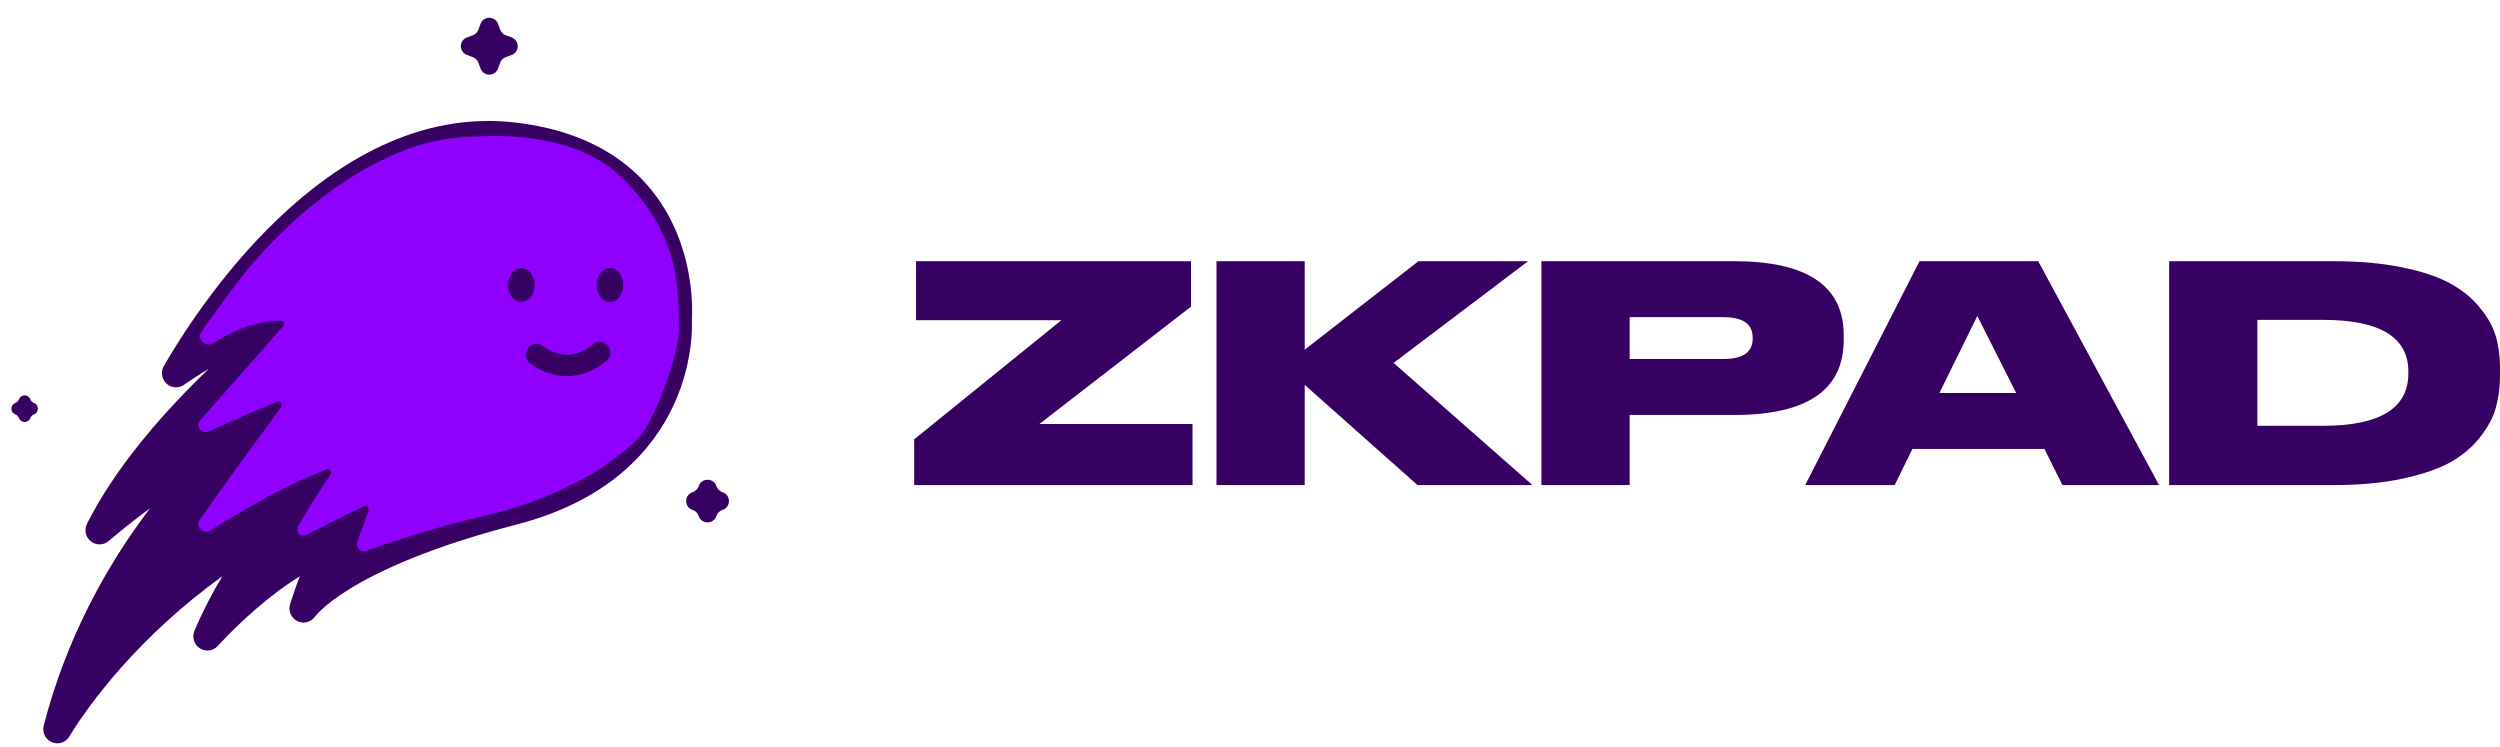
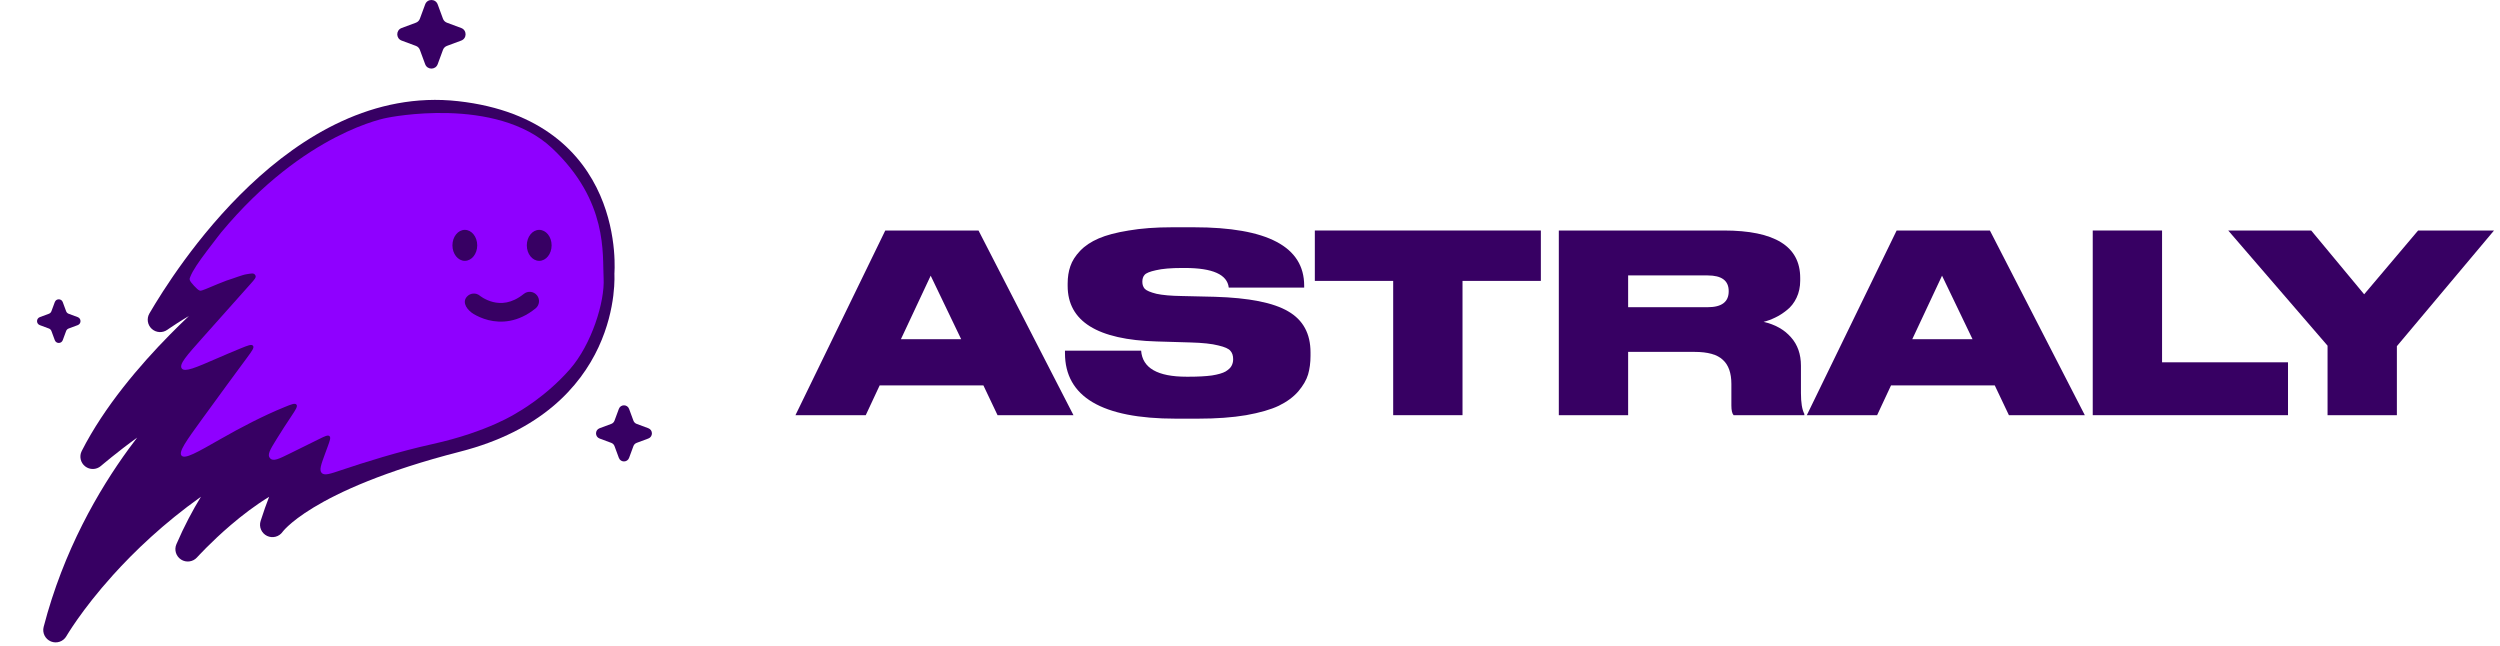
- <svg xmlns="http://www.w3.org/2000/svg" width="134" height="40" viewBox="0 0 134 40" fill="none">
-   <path d="M25.757 1.281C25.917 0.844 26.535 0.844 26.696 1.281L26.81 1.592C26.86 1.729 26.967 1.837 27.104 1.888L27.425 2.008C27.859 2.17 27.859 2.783 27.425 2.945L27.104 3.065C26.967 3.116 26.86 3.224 26.81 3.361L26.696 3.672C26.535 4.109 25.917 4.109 25.757 3.672L25.643 3.361C25.593 3.224 25.485 3.116 25.348 3.065L25.027 2.945C24.594 2.783 24.594 2.17 25.027 2.008L25.348 1.888C25.485 1.837 25.593 1.729 25.643 1.592L25.757 1.281Z" fill="#370063" />
-   <path d="M37.455 26.043C37.615 25.605 38.234 25.605 38.394 26.043L38.406 26.075C38.456 26.212 38.564 26.321 38.7 26.372L38.746 26.389C39.18 26.551 39.18 27.164 38.746 27.326L38.7 27.343C38.564 27.394 38.456 27.502 38.406 27.639L38.394 27.672C38.234 28.109 37.615 28.109 37.455 27.672L37.443 27.639C37.393 27.502 37.285 27.394 37.149 27.343L37.103 27.326C36.67 27.164 36.67 26.551 37.103 26.389L37.149 26.372C37.285 26.321 37.393 26.212 37.443 26.075L37.455 26.043Z" fill="#370063" />
-   <path d="M1.015 21.404C1.12 21.12 1.522 21.12 1.626 21.404C1.659 21.493 1.729 21.564 1.818 21.597C2.102 21.703 2.102 22.106 1.818 22.212C1.729 22.246 1.659 22.316 1.626 22.405C1.522 22.689 1.12 22.689 1.015 22.405C0.983 22.316 0.913 22.246 0.824 22.212C0.539 22.106 0.539 21.703 0.824 21.597C0.913 21.564 0.983 21.493 1.015 21.404Z" fill="#370063" />
-   <path fill-rule="evenodd" clip-rule="evenodd" d="M2.344 38.889C2.249 39.259 2.439 39.642 2.789 39.786C3.14 39.93 3.541 39.791 3.729 39.46L3.73 39.458L3.736 39.447C3.743 39.437 3.752 39.42 3.766 39.398C3.793 39.353 3.834 39.284 3.891 39.194C4.004 39.013 4.177 38.746 4.411 38.411C4.88 37.739 5.592 36.794 6.559 35.71C7.871 34.239 9.649 32.519 11.919 30.888C11.419 31.71 10.904 32.682 10.424 33.807C10.278 34.149 10.399 34.548 10.71 34.75C11.022 34.951 11.432 34.895 11.679 34.617L11.68 34.616L11.686 34.609L11.713 34.58C11.737 34.553 11.774 34.513 11.822 34.462C11.918 34.358 12.061 34.208 12.242 34.024C12.606 33.656 13.124 33.155 13.738 32.625C14.44 32.019 15.242 31.398 16.068 30.892C15.908 31.305 15.735 31.795 15.551 32.376C15.436 32.737 15.603 33.129 15.941 33.294C16.277 33.458 16.679 33.349 16.89 33.041L16.894 33.037C16.901 33.028 16.916 33.008 16.941 32.978C16.991 32.92 17.08 32.821 17.22 32.69C17.5 32.427 17.984 32.031 18.763 31.553C20.323 30.596 23.06 29.313 27.698 28.112C32.612 26.84 34.997 24.133 36.123 21.68C36.678 20.469 36.918 19.341 37.019 18.514C37.069 18.1 37.086 17.759 37.089 17.517C37.09 17.396 37.089 17.3 37.087 17.231C37.086 17.21 37.085 17.192 37.084 17.177C37.085 17.166 37.086 17.155 37.087 17.142C37.087 17.133 37.088 17.123 37.089 17.112C37.093 17.038 37.097 16.932 37.099 16.8C37.102 16.536 37.096 16.163 37.055 15.714C36.975 14.82 36.761 13.607 36.219 12.35C35.112 9.785 32.679 7.141 27.578 6.563C22.432 5.98 18.068 8.7 14.874 11.756C11.669 14.822 9.522 18.337 8.783 19.616C8.603 19.925 8.662 20.319 8.924 20.562C9.186 20.804 9.58 20.829 9.87 20.622L9.87 20.622L9.872 20.621L9.879 20.616L9.909 20.594C9.937 20.575 9.977 20.547 10.03 20.511C10.134 20.439 10.285 20.337 10.467 20.219C10.676 20.083 10.922 19.928 11.186 19.773C10.821 20.122 10.424 20.512 10.01 20.938C8.211 22.787 6.039 25.337 4.663 28.073C4.5 28.397 4.586 28.793 4.87 29.017C5.154 29.242 5.555 29.233 5.828 28.995L5.828 28.995L5.828 28.995L5.828 28.995L5.83 28.994L5.838 28.987L5.87 28.959C5.899 28.934 5.942 28.898 5.998 28.85C6.11 28.756 6.273 28.62 6.475 28.456C6.874 28.13 7.425 27.695 8.036 27.251C7.869 27.47 7.698 27.7 7.524 27.941C5.691 30.478 3.553 34.192 2.344 38.889ZM14.806 12.887C17.994 9.654 22.365 6.739 27.494 7.32C22.419 6.745 18.034 9.645 14.806 12.887Z" fill="#370063" />
-   <path d="M13.12 14.624C13.12 14.624 11.864 16.228 10.773 17.83C10.527 18.191 11.047 18.638 11.413 18.404C12.403 17.77 13.683 17.189 15.049 17.186C15.205 17.186 15.28 17.37 15.177 17.487L10.737 22.52C10.464 22.829 10.81 23.302 11.184 23.131C12.32 22.613 13.804 21.951 14.855 21.54C15.028 21.472 15.176 21.67 15.065 21.821C14.346 22.8 12.645 25.128 10.705 27.856C10.458 28.203 10.897 28.666 11.255 28.44C12.879 27.416 15.337 25.977 17.495 25.167C17.666 25.103 17.81 25.298 17.708 25.45C17.275 26.092 16.499 27.271 15.976 28.218C15.808 28.522 16.111 28.819 16.421 28.665L19.496 27.129C19.649 27.053 19.815 27.204 19.757 27.366L19.154 29.023C19.042 29.329 19.34 29.63 19.644 29.521C20.898 29.076 23.483 28.203 25.96 27.652C29.4 26.885 31.968 25.255 31.968 25.255C31.968 25.255 33.744 24.114 34.422 23.233C35.101 22.353 36.474 18.896 36.393 17.445C36.312 15.994 36.684 12.717 33.26 9.456C29.836 6.195 23.23 7.581 23.23 7.581C23.23 7.581 18.224 8.429 13.12 14.624Z" fill="#8F00FF" />
-   <path d="M27.946 16.19C28.338 16.19 28.657 15.781 28.657 15.277C28.657 14.773 28.338 14.364 27.946 14.364C27.553 14.364 27.235 14.773 27.235 15.277C27.235 15.781 27.553 16.19 27.946 16.19Z" fill="#370063" />
-   <path d="M32.694 16.19C33.087 16.19 33.405 15.781 33.405 15.277C33.405 14.773 33.087 14.364 32.694 14.364C32.302 14.364 31.984 14.773 31.984 15.277C31.984 15.781 32.302 16.19 32.694 16.19Z" fill="#370063" />
-   <path fill-rule="evenodd" clip-rule="evenodd" d="M32.591 18.535C32.789 18.781 32.752 19.142 32.508 19.342C31.449 20.208 30.41 20.257 29.635 20.06C29.258 19.964 28.952 19.813 28.741 19.687C28.634 19.624 28.55 19.565 28.49 19.521C28.46 19.499 28.436 19.48 28.418 19.466C28.409 19.459 28.402 19.453 28.396 19.448L28.389 19.442L28.386 19.439L28.385 19.439L28.384 19.438C28.384 19.438 28.384 19.438 28.753 19.002L28.384 19.438C28.145 19.232 28.117 18.869 28.322 18.628C28.525 18.389 28.882 18.36 29.12 18.563L29.126 18.568C29.132 18.573 29.144 18.582 29.161 18.595C29.195 18.62 29.248 18.657 29.319 18.699C29.462 18.784 29.666 18.884 29.913 18.947C30.383 19.067 31.043 19.063 31.792 18.45C32.036 18.251 32.394 18.289 32.591 18.535Z" fill="#370063" />
-   <path d="M49.1 14H63.837V16.436L55.711 22.726H63.92V26H49V23.548L56.893 17.161H49.1V14Z" fill="#370063" />
-   <path d="M69.933 26H65.204V14H69.933V18.742L76.028 14H81.906L74.696 19.452L82.139 26H75.978L69.933 20.629V26Z" fill="#370063" />
-   <path d="M92.945 22.242H87.349V26H82.62V14H92.945C96.863 14 98.823 15.323 98.823 17.968V18.226C98.823 20.903 96.863 22.242 92.945 22.242ZM87.349 17V19.242H92.378C93.422 19.242 93.944 18.876 93.944 18.145V18.097C93.944 17.366 93.422 17 92.378 17H87.349Z" fill="#370063" />
-   <path d="M108.066 21.064L105.984 16.936L103.953 21.064H108.066ZM110.547 26L109.581 24.064H102.504L101.555 26H96.759L102.887 14H109.248L115.726 26H110.547Z" fill="#370063" />
-   <path d="M116.266 26V14H125.058C126.434 14 127.656 14.107 128.721 14.323C129.787 14.538 130.647 14.823 131.302 15.177C131.957 15.532 132.49 15.962 132.901 16.468C133.323 16.973 133.611 17.484 133.767 18C133.922 18.516 134 19.075 134 19.677V20.161C134 20.753 133.928 21.306 133.784 21.823C133.65 22.339 133.378 22.86 132.968 23.387C132.568 23.914 132.046 24.366 131.402 24.742C130.77 25.108 129.909 25.409 128.821 25.645C127.744 25.882 126.496 26 125.075 26H116.266ZM120.995 17.145V22.823H124.508C127.561 22.823 129.088 21.887 129.088 20.016V19.919C129.088 18.07 127.561 17.145 124.508 17.145H120.995Z" fill="#370063" />
+ <svg xmlns="http://www.w3.org/2000/svg" width="209" height="54" viewBox="0 0 209 54" fill="none">
+   <path d="M4.581 25.255C4.695 24.945 5.132 24.945 5.246 25.255L5.528 26.019C5.564 26.117 5.641 26.194 5.738 26.23L6.499 26.512C6.808 26.627 6.808 27.066 6.499 27.181L5.738 27.464C5.641 27.5 5.564 27.577 5.528 27.674L5.246 28.439C5.132 28.749 4.695 28.749 4.581 28.439L4.299 27.674C4.263 27.577 4.186 27.5 4.089 27.464L3.328 27.181C3.019 27.066 3.019 26.627 3.328 26.512L4.089 26.23C4.186 26.194 4.263 26.117 4.299 26.019L4.581 25.255Z" fill="#370063" />
+   <path d="M51.736 34.184C51.883 33.785 52.445 33.785 52.592 34.184L52.954 35.166C53 35.292 53.099 35.391 53.224 35.437L54.202 35.8C54.6 35.948 54.6 36.512 54.202 36.66L53.224 37.024C53.099 37.07 53 37.169 52.954 37.294L52.592 38.277C52.445 38.676 51.883 38.676 51.736 38.277L51.373 37.294C51.327 37.169 51.229 37.07 51.104 37.024L50.125 36.66C49.728 36.512 49.728 35.948 50.125 35.8L51.104 35.437C51.229 35.391 51.327 35.292 51.373 35.166L51.736 34.184Z" fill="#370063" />
+   <path d="M35.544 0.366C35.724 -0.122 36.411 -0.122 36.59 0.366L37.033 1.567C37.09 1.72 37.21 1.841 37.363 1.897L38.559 2.342C39.044 2.522 39.044 3.212 38.559 3.392L37.363 3.837C37.21 3.894 37.09 4.014 37.033 4.168L36.59 5.369C36.411 5.856 35.724 5.856 35.544 5.369L35.101 4.168C35.045 4.014 34.925 3.894 34.772 3.837L33.576 3.392C33.09 3.212 33.09 2.522 33.576 2.342L34.772 1.897C34.925 1.841 35.045 1.72 35.101 1.567L35.544 0.366Z" fill="#370063" />
+   <path fill-rule="evenodd" clip-rule="evenodd" d="M3.649 52.408C3.518 52.91 3.78 53.431 4.26 53.627C4.741 53.823 5.293 53.634 5.551 53.184L5.552 53.182L5.561 53.167C5.569 53.153 5.583 53.13 5.601 53.099C5.638 53.038 5.695 52.945 5.773 52.822C5.929 52.576 6.166 52.214 6.488 51.757C7.131 50.845 8.11 49.559 9.437 48.086C11.24 46.086 13.682 43.747 16.799 41.529C16.113 42.648 15.406 43.969 14.747 45.498C14.546 45.964 14.712 46.506 15.14 46.78C15.567 47.053 16.13 46.977 16.47 46.6L16.471 46.598L16.48 46.589L16.516 46.549C16.549 46.513 16.6 46.459 16.666 46.389C16.798 46.248 16.994 46.044 17.244 45.794C17.743 45.293 18.454 44.611 19.297 43.891C20.262 43.067 21.364 42.223 22.498 41.535C22.278 42.097 22.041 42.763 21.788 43.552C21.63 44.044 21.859 44.577 22.324 44.801C22.785 45.023 23.338 44.876 23.628 44.457L23.632 44.451C23.642 44.439 23.662 44.412 23.697 44.372C23.765 44.292 23.888 44.158 24.08 43.98C24.465 43.623 25.13 43.084 26.2 42.434C28.342 41.133 32.101 39.389 38.471 37.756C45.221 36.026 48.497 32.346 50.043 29.012C50.806 27.365 51.135 25.832 51.274 24.707C51.343 24.144 51.365 23.68 51.37 23.351C51.372 23.187 51.37 23.056 51.367 22.963C51.366 22.934 51.365 22.91 51.364 22.889C51.365 22.864 51.367 22.835 51.369 22.801C51.375 22.699 51.381 22.556 51.383 22.377C51.388 22.017 51.379 21.511 51.324 20.901C51.214 19.685 50.92 18.035 50.175 16.326C48.655 12.84 45.313 9.245 38.307 8.459C31.239 7.666 25.245 11.365 20.859 15.519C16.457 19.687 13.508 24.467 12.492 26.204C12.245 26.625 12.326 27.161 12.686 27.491C13.046 27.82 13.587 27.854 13.986 27.572L13.986 27.572L13.988 27.571L13.998 27.564L14.039 27.535C14.077 27.509 14.133 27.47 14.204 27.422C14.348 27.324 14.555 27.185 14.806 27.024C15.092 26.84 15.43 26.63 15.793 26.418C15.291 26.893 14.746 27.424 14.177 28.003C11.706 30.515 8.723 33.983 6.833 37.703C6.609 38.144 6.728 38.681 7.118 38.987C7.507 39.292 8.058 39.279 8.434 38.957L8.434 38.957L8.434 38.957L8.434 38.956L8.436 38.954L8.447 38.945L8.492 38.907C8.531 38.874 8.59 38.824 8.667 38.76C8.821 38.631 9.044 38.446 9.322 38.223C9.871 37.78 10.627 37.189 11.466 36.585C11.236 36.883 11.001 37.196 10.763 37.523C8.246 40.973 5.309 46.022 3.649 52.408Z" fill="#370063" />
+   <path d="M18.498 19.419C18.498 19.419 18 20.049 17.306 20.969C16.591 21.918 16.116 22.605 15.895 23.169C15.826 23.343 15.792 23.431 16.22 23.891C16.647 24.352 16.73 24.326 16.897 24.275C17.276 24.157 17.792 23.893 18.932 23.458C19.599 23.25 20.276 22.968 20.625 22.923C20.975 22.877 21.23 22.772 21.357 23.029C21.435 23.185 21.282 23.357 20.975 23.701L16.899 28.275C15.599 29.734 14.949 30.463 15.194 30.8C15.438 31.138 16.338 30.746 18.139 29.963C18.813 29.67 19.485 29.383 20.099 29.133C20.721 28.879 21.031 28.752 21.152 28.907C21.273 29.062 21.071 29.334 20.669 29.879C19.812 31.038 18.472 32.859 16.908 35.014C15.57 36.86 14.9 37.783 15.18 38.094C15.46 38.406 16.464 37.832 18.472 36.685C20.129 35.738 22.004 34.759 23.78 34.036C24.368 33.796 24.662 33.676 24.783 33.825C24.904 33.973 24.724 34.242 24.365 34.782C23.985 35.351 23.53 36.048 23.104 36.741C22.577 37.597 22.314 38.025 22.577 38.313C22.84 38.601 23.305 38.371 24.237 37.911L26.673 36.707C27.166 36.464 27.412 36.342 27.543 36.459C27.673 36.577 27.579 36.834 27.389 37.35L27.175 37.933C26.837 38.851 26.669 39.31 26.897 39.544C27.125 39.778 27.593 39.62 28.528 39.303C30.427 38.662 33.331 37.748 36.133 37.13C40.858 36.088 43.237 34.496 43.237 34.496C43.237 34.496 45.602 33.201 47.643 30.87C49.457 28.799 50.573 25.227 50.462 23.254C50.352 21.281 50.862 16.826 46.159 12.392C41.456 7.959 32.384 9.843 32.384 9.843C32.384 9.843 25.508 10.996 18.498 19.419Z" fill="#8F00FF" />
+   <path d="M38.859 21.807C39.432 21.807 39.896 21.227 39.896 20.512C39.896 19.797 39.432 19.217 38.859 19.217C38.287 19.217 37.823 19.797 37.823 20.512C37.823 21.227 38.287 21.807 38.859 21.807Z" fill="#370063" />
+   <path d="M45.079 21.807C45.651 21.807 46.115 21.227 46.115 20.512C46.115 19.797 45.651 19.217 45.079 19.217C44.506 19.217 44.042 19.797 44.042 20.512C44.042 21.227 44.506 21.807 45.079 21.807Z" fill="#370063" />
+   <path fill-rule="evenodd" clip-rule="evenodd" d="M44.888 24.686C45.16 25.02 45.108 25.512 44.773 25.783C43.318 26.96 41.893 27.027 40.827 26.759C40.31 26.628 39.89 26.424 39.599 26.252C39.114 25.966 38.583 25.327 39.024 24.813C39.303 24.487 39.793 24.448 40.121 24.724L40.128 24.73C40.137 24.737 40.153 24.75 40.176 24.767C40.223 24.801 40.296 24.851 40.394 24.909C40.59 25.024 40.87 25.16 41.209 25.246C41.855 25.408 42.761 25.403 43.79 24.57C44.125 24.299 44.617 24.351 44.888 24.686Z" fill="#370063" />
+   <path d="M80.355 28.359L77.805 23.047L75.315 28.359H80.355ZM83.395 34.709L82.212 32.219H73.54L72.377 34.709H66.5L74.009 19.27H81.804L89.742 34.709H83.395Z" fill="#370063" />
+   <path d="M100.153 35H98.296C92.12 35 89.032 33.174 89.032 29.521V29.314H95.398C95.507 30.767 96.772 31.493 99.194 31.493H99.377C100.153 31.493 100.799 31.458 101.316 31.389C101.833 31.306 102.213 31.195 102.458 31.057C102.703 30.905 102.866 30.753 102.948 30.601C103.043 30.434 103.091 30.248 103.091 30.04V30.02C103.091 29.729 103.016 29.501 102.866 29.335C102.73 29.155 102.39 29.003 101.846 28.878C101.316 28.74 100.54 28.657 99.52 28.629L96.704 28.546C91.739 28.408 89.256 26.858 89.256 23.898V23.711C89.256 23.171 89.331 22.687 89.481 22.258C89.63 21.815 89.902 21.387 90.297 20.971C90.691 20.556 91.208 20.21 91.848 19.934C92.487 19.657 93.324 19.436 94.358 19.27C95.405 19.09 96.616 19 97.99 19H99.806C105.954 19 109.029 20.626 109.029 23.877V24.043H102.724C102.601 22.95 101.377 22.403 99.051 22.403H98.847C97.894 22.403 97.16 22.466 96.643 22.59C96.126 22.701 95.806 22.832 95.684 22.984C95.561 23.123 95.5 23.31 95.5 23.545V23.566C95.5 23.801 95.568 23.994 95.704 24.147C95.854 24.299 96.18 24.437 96.684 24.562C97.187 24.672 97.894 24.735 98.806 24.748L101.54 24.811C104.41 24.894 106.465 25.302 107.702 26.035C108.94 26.754 109.559 27.896 109.559 29.459V29.75C109.559 30.317 109.491 30.836 109.355 31.306C109.219 31.763 108.947 32.233 108.539 32.717C108.131 33.188 107.587 33.589 106.907 33.921C106.24 34.239 105.329 34.502 104.172 34.709C103.03 34.903 101.69 35 100.153 35Z" fill="#370063" />
+   <path d="M116.47 34.709V23.483H109.92V19.27H128.816V23.483H122.266V34.709H116.47Z" fill="#370063" />
+   <path d="M136.112 23.026V25.682H142.764C143.934 25.682 144.519 25.239 144.519 24.354V24.333C144.519 23.462 143.934 23.026 142.764 23.026H136.112ZM136.112 29.418V34.709H130.317V19.27H144.111C148.368 19.27 150.497 20.591 150.497 23.233V23.462C150.497 23.988 150.395 24.465 150.191 24.894C149.987 25.323 149.715 25.668 149.375 25.931C149.049 26.194 148.722 26.402 148.396 26.554C148.083 26.706 147.763 26.824 147.437 26.907C148.402 27.128 149.164 27.557 149.722 28.193C150.28 28.816 150.559 29.611 150.559 30.58V32.862C150.559 33.665 150.654 34.246 150.844 34.606V34.709H144.927C144.804 34.571 144.743 34.301 144.743 33.9V32.095C144.743 31.182 144.505 30.511 144.029 30.082C143.566 29.639 142.777 29.418 141.662 29.418H136.112Z" fill="#370063" />
+   <path d="M164.905 28.359L162.354 23.047L159.865 28.359H164.905ZM167.945 34.709L166.762 32.219H158.09L156.927 34.709H151.05L158.559 19.27H166.354L174.291 34.709H167.945Z" fill="#370063" />
+   <path d="M174.953 19.27H180.748V30.289H191.277V34.709H174.953V19.27Z" fill="#370063" />
+   <path d="M194.584 34.709V28.899L186.279 19.27H193.217L197.644 24.603L202.154 19.27H208.5L200.379 28.94V34.709H194.584Z" fill="#370063" />
</svg>
